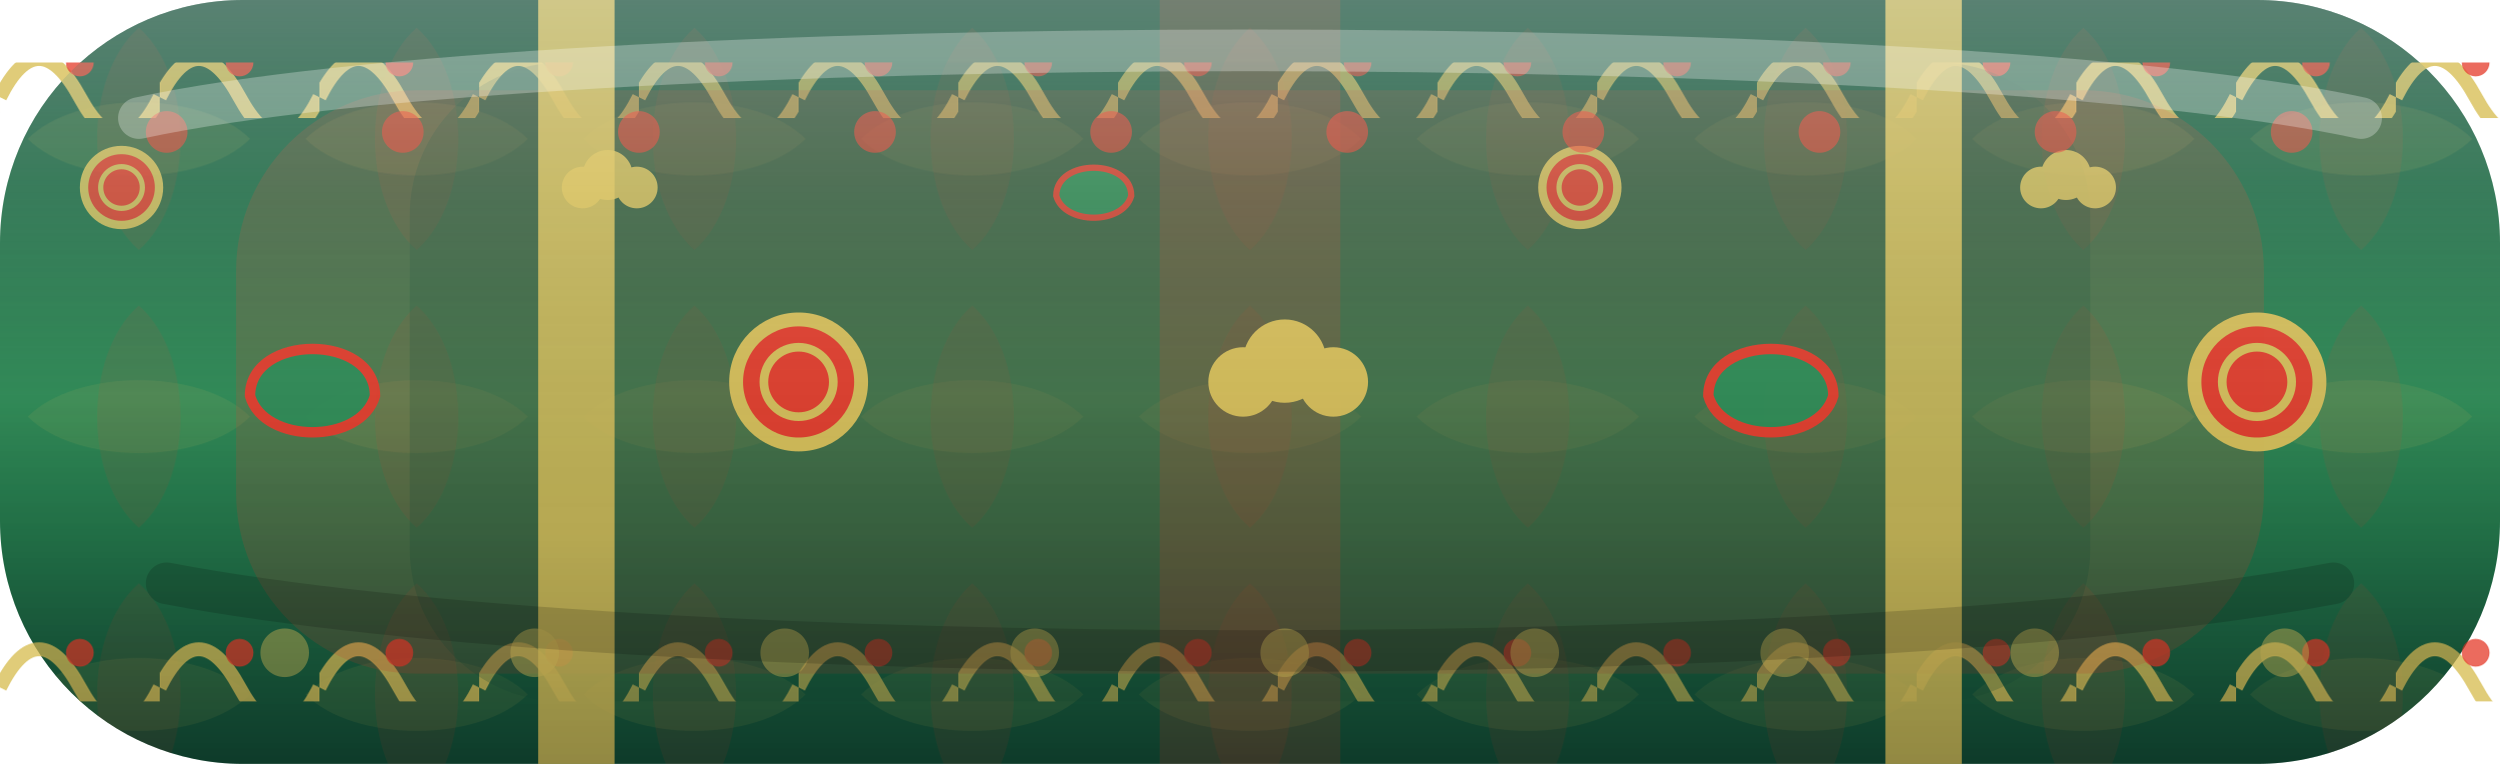
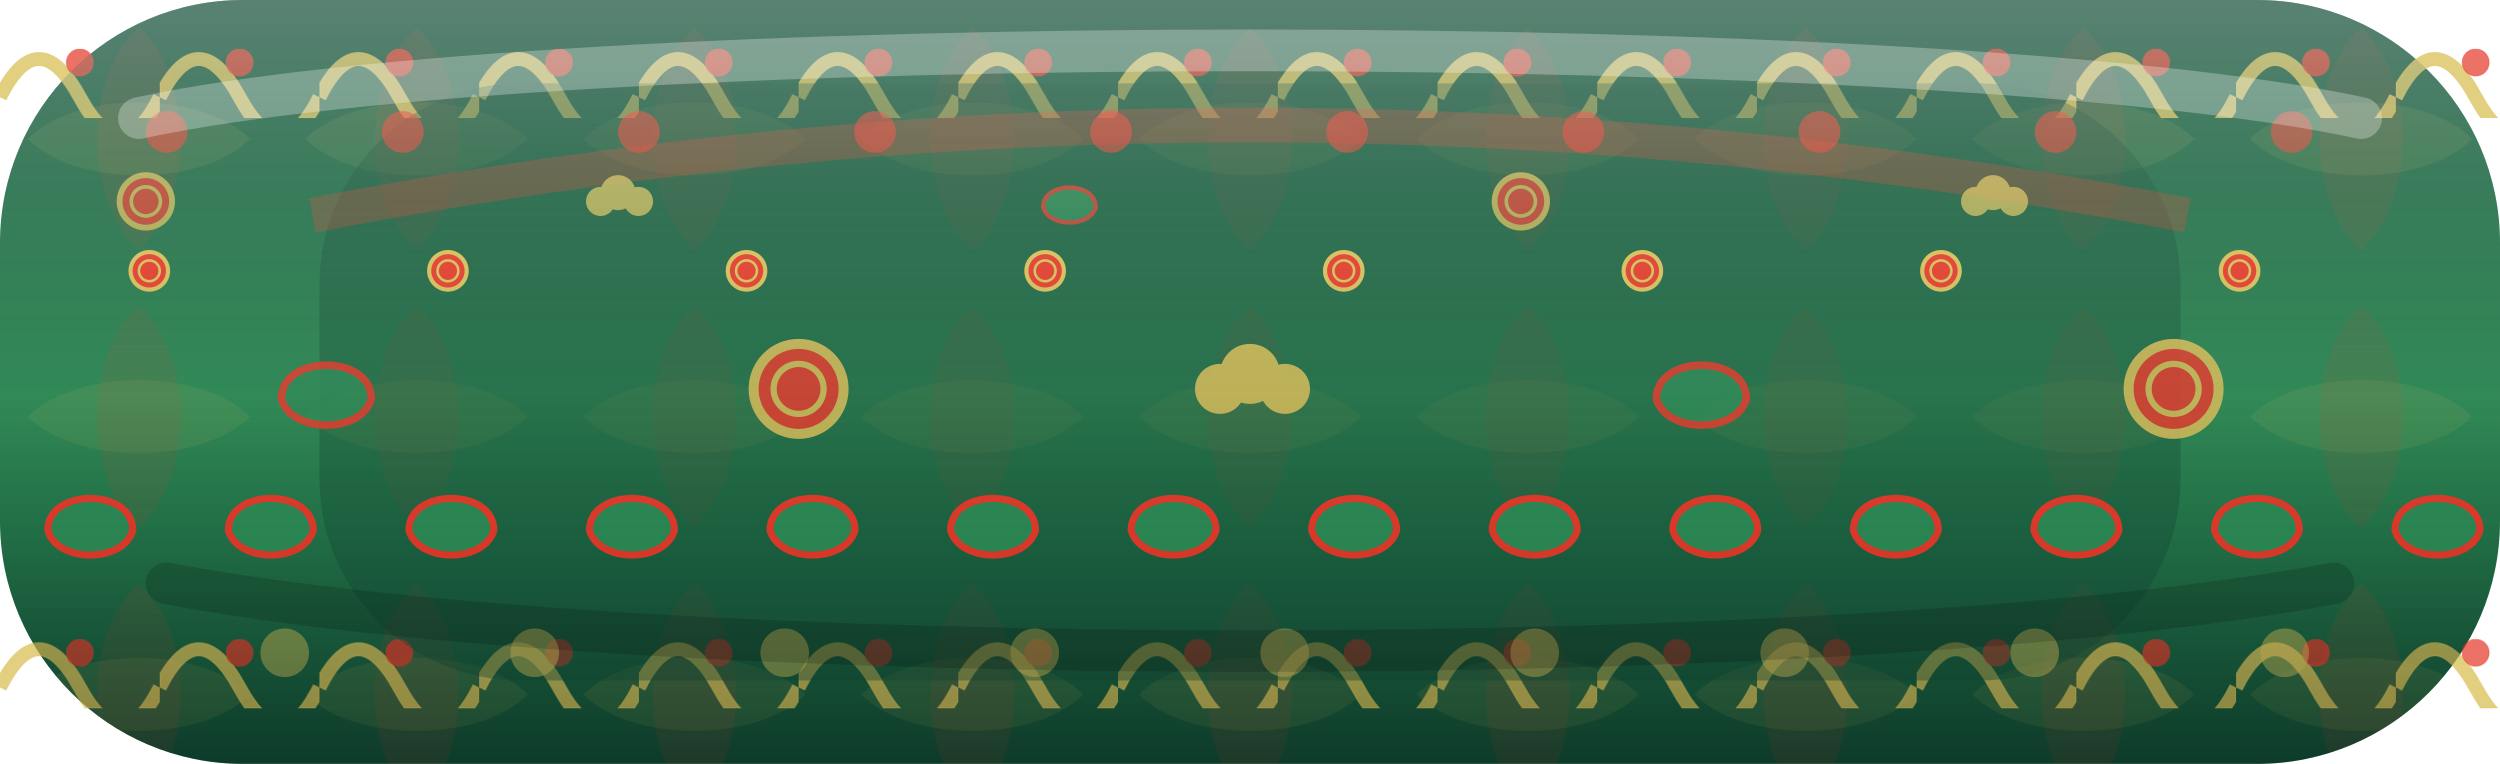
<svg xmlns="http://www.w3.org/2000/svg" width="720" height="220" viewBox="0 0 720 220">
  <defs>
    <linearGradient id="bg" x1="0" y1="0" x2="0" y2="1">
      <stop offset="0%" stop-color="#124c36" />
      <stop offset="52%" stop-color="#2d8d56" />
      <stop offset="100%" stop-color="#124c36" />
    </linearGradient>
    <linearGradient id="satin" x1="0" y1="0" x2="0" y2="1">
      <stop offset="0%" stop-color="rgba(255,255,255,0.30)" />
      <stop offset="24%" stop-color="rgba(255,255,255,0.12)" />
      <stop offset="70%" stop-color="rgba(0,0,0,0.06)" />
      <stop offset="100%" stop-color="rgba(0,0,0,0.22)" />
    </linearGradient>
    <pattern id="brocade-cny2" width="80" height="80" patternUnits="userSpaceOnUse">
      <path d="M 40 8 C 56 22, 56 58, 40 72 C 24 58, 24 22, 40 8 Z" fill="#e53c2c" opacity="0.10" />
      <path d="M 8 40 C 22 26, 58 26, 72 40 C 58 54, 22 54, 8 40 Z" fill="#d9c15a" opacity="0.10" />
    </pattern>
    <pattern id="trim-cny2" width="46" height="34" patternUnits="userSpaceOnUse">
      <path d="M 0 28 Q 11 6 23 28 T 46 28" stroke="#d9c15a" stroke-width="4" fill="none" opacity="0.85" />
      <circle cx="23" cy="18" r="4" fill="#e53c2c" opacity="0.8" />
    </pattern>
  </defs>
  <rect width="720" height="220" rx="70" fill="url(#bg)" />
  <rect x="0" y="0" width="720" height="220" rx="70" fill="url(#brocade-cny2)" />
-   <rect x="0" y="18" width="720" height="24" fill="url(#trim-cny2)" opacity="0.95" />
-   <rect x="0" y="178" width="720" height="24" fill="url(#trim-cny2)" opacity="0.95" />
-   <rect x="68" y="26" width="584" height="168" rx="52" fill="#e53c2c" opacity="0.18" />
-   <rect x="118" y="18" width="484" height="184" rx="44" fill="#124c36" opacity="0.22" />
-   <rect x="155" y="0" width="22" height="220" fill="#d9c15a" opacity="0.85" />
-   <rect x="543" y="0" width="22" height="220" fill="#d9c15a" opacity="0.85" />
-   <rect x="334" y="0" width="52" height="220" fill="#e53c2c" opacity="0.18" />
-   <g opacity="0.98">
-     <g transform="translate(90 110)">
-       <path d="M -18 4 C -18 -14, 18 -14, 18 4 C 14 18, -14 18, -18 4 Z" fill="#2d8d56" stroke="#e53c2c" stroke-width="3" />
+   <rect x="0" y="14" width="720" height="22" fill="url(#trim-cny2)" opacity="0.90" />
+   <rect x="0" y="184" width="720" height="22" fill="url(#trim-cny2)" opacity="0.90" />
+   <rect x="92" y="24" width="536" height="172" rx="58" fill="#124c36" opacity="0.38" />
+   <g transform="translate(26 150)">
+     <path d="M -12.24 2.72 C -12.24 -9.52, 12.24 -9.52, 12.24 2.72 C 9.52 12.24, -9.52 12.24, -12.24 2.72 Z" fill="#2d8d56" stroke="#e53c2c" stroke-width="2.04" />
+   </g>
+   <g transform="translate(78 150)">
+     <path d="M -12.24 2.72 C -12.24 -9.52, 12.24 -9.52, 12.24 2.72 C 9.52 12.24, -9.52 12.24, -12.24 2.72 Z" fill="#2d8d56" stroke="#e53c2c" stroke-width="2.04" />
+   </g>
+   <g transform="translate(130 150)">
+     <path d="M -12.24 2.72 C -12.24 -9.52, 12.24 -9.52, 12.24 2.72 C 9.52 12.24, -9.52 12.24, -12.24 2.72 Z" fill="#2d8d56" stroke="#e53c2c" stroke-width="2.04" />
+   </g>
+   <g transform="translate(182 150)">
+     <path d="M -12.24 2.72 C -12.24 -9.52, 12.24 -9.52, 12.24 2.72 C 9.52 12.24, -9.52 12.24, -12.24 2.72 Z" fill="#2d8d56" stroke="#e53c2c" stroke-width="2.04" />
+   </g>
+   <g transform="translate(234 150)">
+     <path d="M -12.24 2.72 C -12.24 -9.52, 12.24 -9.52, 12.24 2.72 C 9.52 12.24, -9.52 12.24, -12.24 2.72 Z" fill="#2d8d56" stroke="#e53c2c" stroke-width="2.04" />
+   </g>
+   <g transform="translate(286 150)">
+     <path d="M -12.24 2.72 C -12.24 -9.52, 12.24 -9.52, 12.24 2.72 C 9.52 12.24, -9.52 12.24, -12.24 2.72 Z" fill="#2d8d56" stroke="#e53c2c" stroke-width="2.04" />
+   </g>
+   <g transform="translate(338 150)">
+     <path d="M -12.24 2.72 C -12.24 -9.52, 12.24 -9.52, 12.24 2.72 C 9.52 12.24, -9.52 12.24, -12.24 2.72 Z" fill="#2d8d56" stroke="#e53c2c" stroke-width="2.04" />
+   </g>
+   <g transform="translate(390 150)">
+     <path d="M -12.24 2.72 C -12.24 -9.52, 12.24 -9.52, 12.24 2.72 C 9.52 12.24, -9.52 12.24, -12.24 2.72 Z" fill="#2d8d56" stroke="#e53c2c" stroke-width="2.04" />
+   </g>
+   <g transform="translate(442 150)">
+     <path d="M -12.24 2.72 C -12.24 -9.52, 12.24 -9.52, 12.24 2.72 C 9.52 12.24, -9.52 12.24, -12.24 2.72 Z" fill="#2d8d56" stroke="#e53c2c" stroke-width="2.04" />
+   </g>
+   <g transform="translate(494 150)">
+     <path d="M -12.24 2.72 C -12.24 -9.52, 12.24 -9.52, 12.24 2.72 C 9.52 12.24, -9.52 12.24, -12.24 2.72 Z" fill="#2d8d56" stroke="#e53c2c" stroke-width="2.04" />
+   </g>
+   <g transform="translate(546 150)">
+     <path d="M -12.24 2.72 C -12.24 -9.52, 12.24 -9.52, 12.24 2.72 C 9.52 12.24, -9.52 12.24, -12.24 2.72 Z" fill="#2d8d56" stroke="#e53c2c" stroke-width="2.04" />
+   </g>
+   <g transform="translate(598 150)">
+     <path d="M -12.24 2.72 C -12.24 -9.52, 12.24 -9.52, 12.24 2.72 C 9.52 12.24, -9.52 12.24, -12.24 2.72 Z" fill="#2d8d56" stroke="#e53c2c" stroke-width="2.04" />
+   </g>
+   <g transform="translate(650 150)">
+     <path d="M -12.24 2.72 C -12.24 -9.52, 12.24 -9.52, 12.24 2.72 C 9.52 12.24, -9.52 12.24, -12.24 2.72 Z" fill="#2d8d56" stroke="#e53c2c" stroke-width="2.04" />
+   </g>
+   <g transform="translate(702 150)">
+     <path d="M -12.24 2.72 C -12.24 -9.52, 12.24 -9.52, 12.24 2.72 C 9.52 12.24, -9.52 12.24, -12.24 2.72 Z" fill="#2d8d56" stroke="#e53c2c" stroke-width="2.04" />
+   </g>
+   <g transform="translate(43 78)">
+     <circle r="5.4" fill="#e53c2c" stroke="#d9c15a" stroke-width="1.2" />
+     <circle r="3" fill="none" stroke="#d9c15a" stroke-width="0.75" />
+   </g>
+   <g transform="translate(129 78)">
+     <circle r="5.4" fill="#e53c2c" stroke="#d9c15a" stroke-width="1.2" />
+     <circle r="3" fill="none" stroke="#d9c15a" stroke-width="0.75" />
+   </g>
+   <g transform="translate(215 78)">
+     <circle r="5.4" fill="#e53c2c" stroke="#d9c15a" stroke-width="1.2" />
+     <circle r="3" fill="none" stroke="#d9c15a" stroke-width="0.75" />
+   </g>
+   <g transform="translate(301 78)">
+     <circle r="5.4" fill="#e53c2c" stroke="#d9c15a" stroke-width="1.2" />
+     <circle r="3" fill="none" stroke="#d9c15a" stroke-width="0.75" />
+   </g>
+   <g transform="translate(387 78)">
+     <circle r="5.4" fill="#e53c2c" stroke="#d9c15a" stroke-width="1.2" />
+     <circle r="3" fill="none" stroke="#d9c15a" stroke-width="0.75" />
+   </g>
+   <g transform="translate(473 78)">
+     <circle r="5.4" fill="#e53c2c" stroke="#d9c15a" stroke-width="1.2" />
+     <circle r="3" fill="none" stroke="#d9c15a" stroke-width="0.75" />
+   </g>
+   <g transform="translate(559 78)">
+     <circle r="5.4" fill="#e53c2c" stroke="#d9c15a" stroke-width="1.2" />
+     <circle r="3" fill="none" stroke="#d9c15a" stroke-width="0.75" />
+   </g>
+   <g transform="translate(645 78)">
+     <circle r="5.4" fill="#e53c2c" stroke="#d9c15a" stroke-width="1.2" />
+     <circle r="3" fill="none" stroke="#d9c15a" stroke-width="0.75" />
+   </g>
+   <path d="M 90 62 Q 360 10 630 62" stroke="#e53c2c" stroke-width="10" opacity="0.28" fill="none" />
+   <g opacity="0.74">
+     <g transform="translate(42 58)">
+       <circle r="7.56" fill="#e53c2c" stroke="#d9c15a" stroke-width="1.68" />
+       <circle r="4.2" fill="none" stroke="#d9c15a" stroke-width="1.05" />
    </g>
-     <g transform="translate(230 110)">
-       <circle r="18" fill="#e53c2c" stroke="#d9c15a" stroke-width="4" />
-       <circle r="10" fill="none" stroke="#d9c15a" stroke-width="2.5" />
+     <g transform="translate(178 58)">
+       <circle cx="-5.04" cy="0" r="4.2" fill="#d9c15a" />
+       <circle cx="0" cy="-2.52" r="5.04" fill="#d9c15a" />
+       <circle cx="5.88" cy="0" r="4.2" fill="#d9c15a" />
    </g>
-     <g transform="translate(370 110)">
-       <circle cx="-12" cy="0" r="10" fill="#d9c15a" />
-       <circle cx="0" cy="-6" r="12" fill="#d9c15a" />
-       <circle cx="14" cy="0" r="10" fill="#d9c15a" />
+     <g transform="translate(308 58)">
+       <path d="M -7.56 1.68 C -7.56 -5.88, 7.56 -5.88, 7.56 1.68 C 5.88 7.56, -5.88 7.56, -7.56 1.68 Z" fill="#2d8d56" stroke="#e53c2c" stroke-width="1.26" />
    </g>
-     <g transform="translate(510 110)">
-       <path d="M -18 4 C -18 -14, 18 -14, 18 4 C 14 18, -14 18, -18 4 Z" fill="#2d8d56" stroke="#e53c2c" stroke-width="3" />
+     <g transform="translate(438 58)">
+       <circle r="7.56" fill="#e53c2c" stroke="#d9c15a" stroke-width="1.68" />
+       <circle r="4.2" fill="none" stroke="#d9c15a" stroke-width="1.05" />
    </g>
-     <g transform="translate(650 110)">
-       <circle r="18" fill="#e53c2c" stroke="#d9c15a" stroke-width="4" />
-       <circle r="10" fill="none" stroke="#d9c15a" stroke-width="2.5" />
+     <g transform="translate(574 58)">
+       <circle cx="-5.04" cy="0" r="4.2" fill="#d9c15a" />
+       <circle cx="0" cy="-2.52" r="5.04" fill="#d9c15a" />
+       <circle cx="5.88" cy="0" r="4.2" fill="#d9c15a" />
    </g>
  </g>
-   <g opacity="0.82">
-     <g transform="translate(35 54)">
-       <circle r="10.8" fill="#e53c2c" stroke="#d9c15a" stroke-width="2.4" />
-       <circle r="6" fill="none" stroke="#d9c15a" stroke-width="1.5" />
+   <g opacity="0.88">
+     <g transform="translate(94 112)">
+       <path d="M -12.96 2.88 C -12.96 -10.08, 12.96 -10.08, 12.96 2.88 C 10.08 12.96, -10.08 12.96, -12.96 2.88 Z" fill="#2d8d56" stroke="#e53c2c" stroke-width="2.16" />
    </g>
-     <g transform="translate(175 54)">
-       <circle cx="-7.2" cy="0" r="6" fill="#d9c15a" />
-       <circle cx="0" cy="-3.6" r="7.2" fill="#d9c15a" />
-       <circle cx="8.4" cy="0" r="6" fill="#d9c15a" />
+     <g transform="translate(230 112)">
+       <circle r="12.96" fill="#e53c2c" stroke="#d9c15a" stroke-width="2.88" />
+       <circle r="7.2" fill="none" stroke="#d9c15a" stroke-width="1.8" />
    </g>
-     <g transform="translate(315 54)">
-       <path d="M -10.8 2.4 C -10.8 -8.4, 10.8 -8.4, 10.8 2.4 C 8.4 10.8, -8.4 10.8, -10.8 2.4 Z" fill="#2d8d56" stroke="#e53c2c" stroke-width="1.8" />
+     <g transform="translate(360 112)">
+       <circle cx="-8.64" cy="0" r="7.2" fill="#d9c15a" />
+       <circle cx="0" cy="-4.32" r="8.64" fill="#d9c15a" />
+       <circle cx="10.08" cy="0" r="7.2" fill="#d9c15a" />
    </g>
-     <g transform="translate(455 54)">
-       <circle r="10.8" fill="#e53c2c" stroke="#d9c15a" stroke-width="2.4" />
-       <circle r="6" fill="none" stroke="#d9c15a" stroke-width="1.5" />
+     <g transform="translate(490 112)">
+       <path d="M -12.96 2.88 C -12.96 -10.08, 12.96 -10.08, 12.96 2.88 C 10.08 12.96, -10.08 12.96, -12.96 2.88 Z" fill="#2d8d56" stroke="#e53c2c" stroke-width="2.16" />
    </g>
-     <g transform="translate(595 54)">
-       <circle cx="-7.2" cy="0" r="6" fill="#d9c15a" />
-       <circle cx="0" cy="-3.6" r="7.2" fill="#d9c15a" />
-       <circle cx="8.4" cy="0" r="6" fill="#d9c15a" />
+     <g transform="translate(626 112)">
+       <circle r="12.96" fill="#e53c2c" stroke="#d9c15a" stroke-width="2.88" />
+       <circle r="7.2" fill="none" stroke="#d9c15a" stroke-width="1.8" />
    </g>
  </g>
  <g opacity="0.82">
    <circle cx="48" cy="38" r="6" fill="#e53c2c" opacity="0.72" />
    <circle cx="116" cy="38" r="6" fill="#e53c2c" opacity="0.72" />
    <circle cx="184" cy="38" r="6" fill="#e53c2c" opacity="0.72" />
    <circle cx="252" cy="38" r="6" fill="#e53c2c" opacity="0.72" />
    <circle cx="320" cy="38" r="6" fill="#e53c2c" opacity="0.72" />
    <circle cx="388" cy="38" r="6" fill="#e53c2c" opacity="0.72" />
    <circle cx="456" cy="38" r="6" fill="#e53c2c" opacity="0.72" />
    <circle cx="524" cy="38" r="6" fill="#e53c2c" opacity="0.72" />
    <circle cx="592" cy="38" r="6" fill="#e53c2c" opacity="0.72" />
    <circle cx="660" cy="38" r="6" fill="#e53c2c" opacity="0.72" />
  </g>
  <g opacity="0.72">
    <circle cx="82" cy="188" r="7" fill="#d9c15a" opacity="0.65" />
    <circle cx="154" cy="188" r="7" fill="#d9c15a" opacity="0.65" />
    <circle cx="226" cy="188" r="7" fill="#d9c15a" opacity="0.65" />
    <circle cx="298" cy="188" r="7" fill="#d9c15a" opacity="0.65" />
    <circle cx="370" cy="188" r="7" fill="#d9c15a" opacity="0.65" />
    <circle cx="442" cy="188" r="7" fill="#d9c15a" opacity="0.65" />
    <circle cx="514" cy="188" r="7" fill="#d9c15a" opacity="0.65" />
    <circle cx="586" cy="188" r="7" fill="#d9c15a" opacity="0.65" />
    <circle cx="658" cy="188" r="7" fill="#d9c15a" opacity="0.65" />
  </g>
  <rect x="0" y="0" width="720" height="220" rx="70" fill="url(#satin)" />
  <path d="M 40 34 C 160 8, 560 8, 680 34" stroke="rgba(255,255,255,0.28)" stroke-width="12" stroke-linecap="round" fill="none" />
  <path d="M 48 168 C 184 194, 536 194, 672 168" stroke="rgba(0,0,0,0.16)" stroke-width="12" stroke-linecap="round" fill="none" />
</svg>
